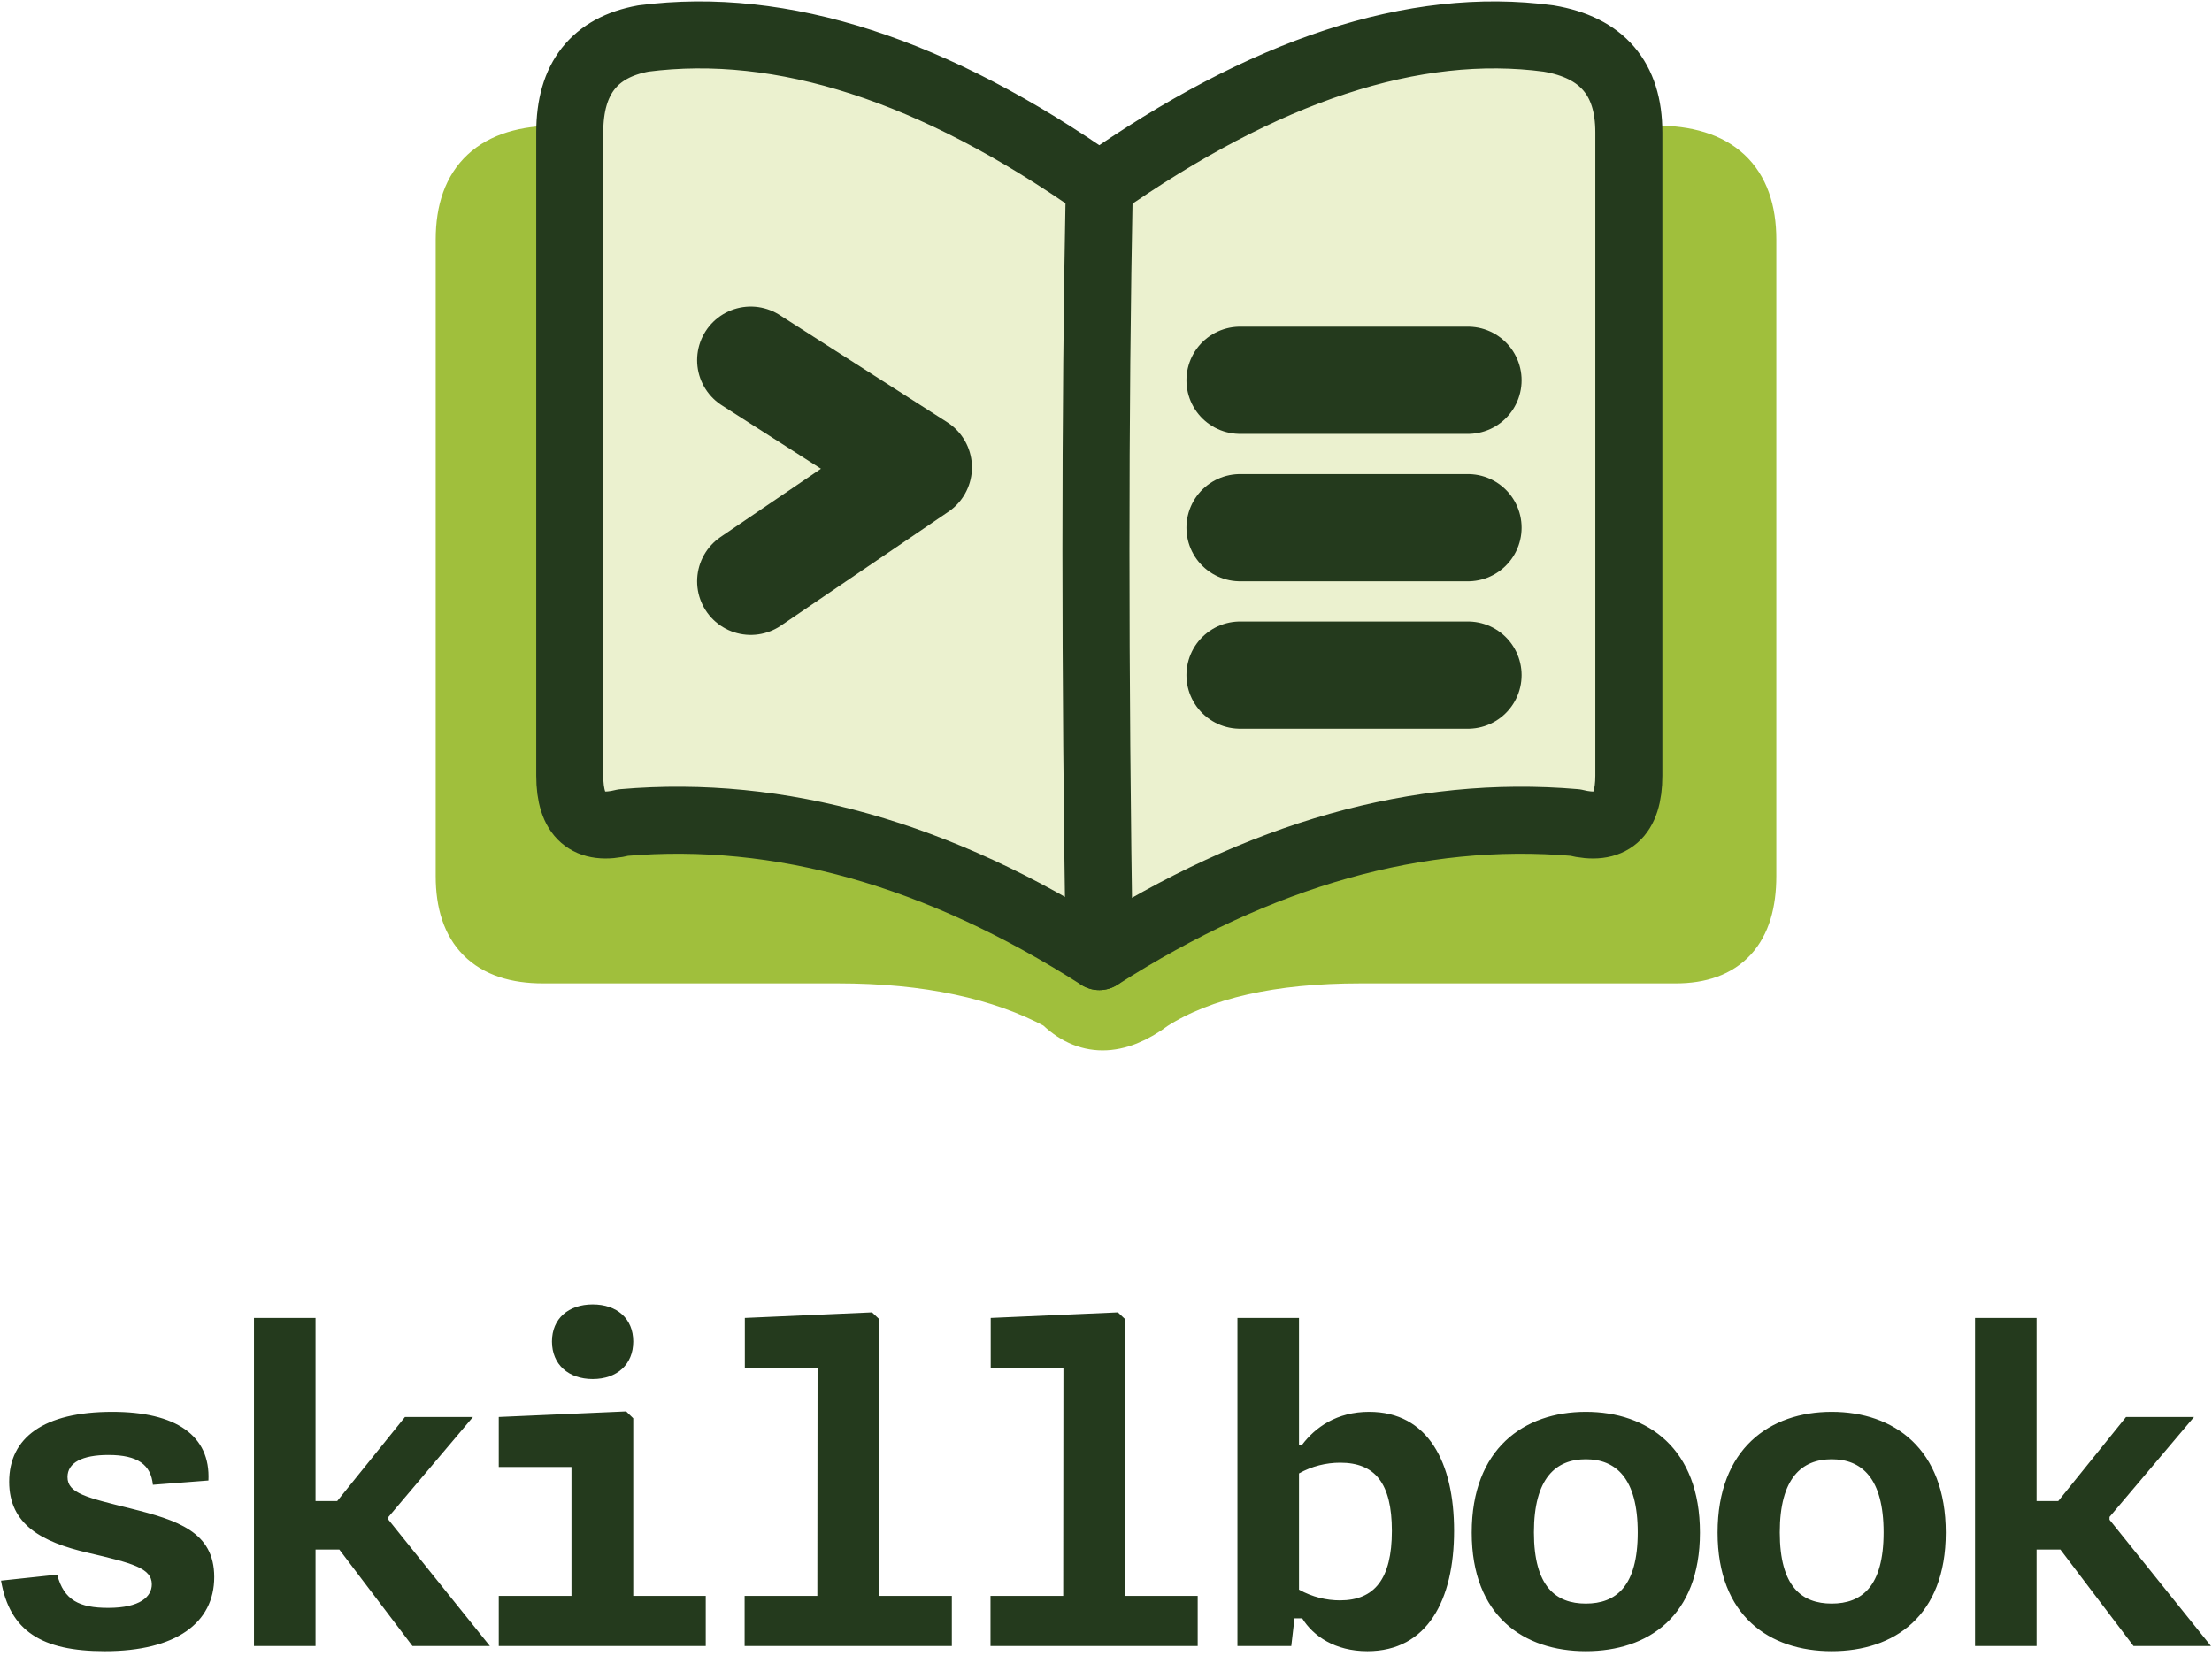
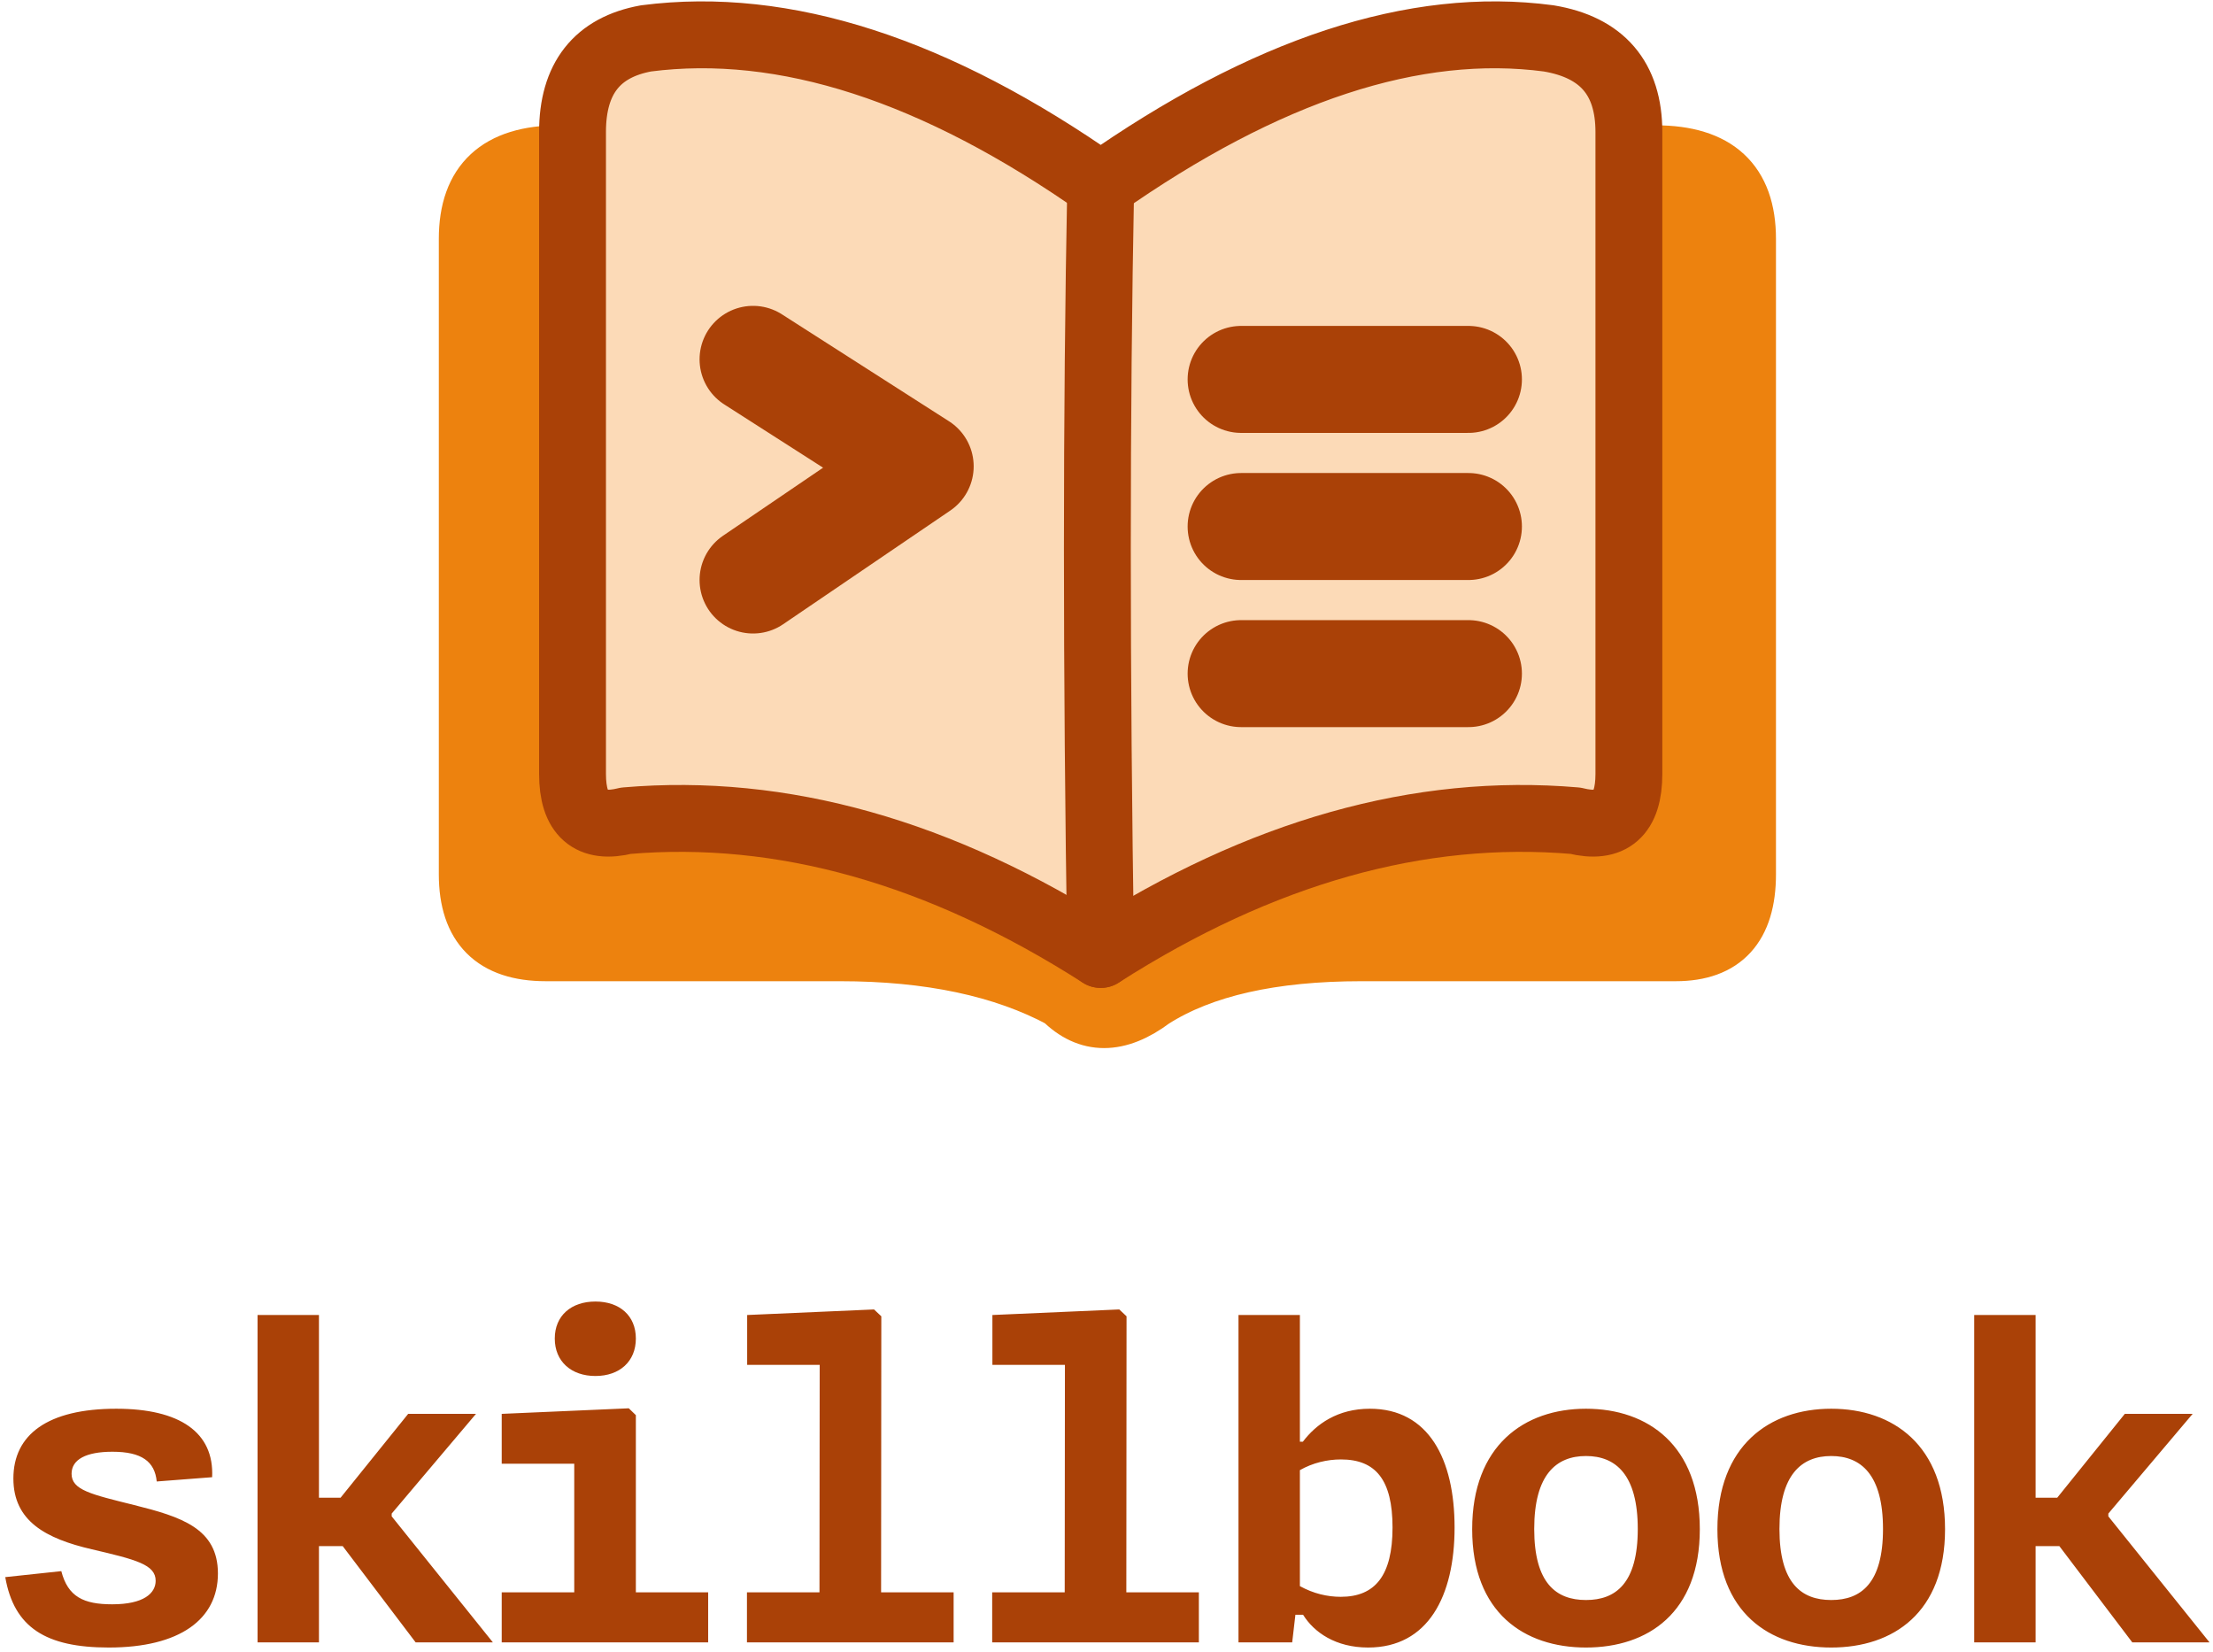
- <svg xmlns="http://www.w3.org/2000/svg" width="330" height="247" viewBox="1085 561 330 247" version="1.1" id="svg39" xml:space="preserve">
+ <svg xmlns="http://www.w3.org/2000/svg" width="331" height="247" viewBox="1069 561 331 247" version="1.1" id="svg39" xml:space="preserve">
  <defs id="defs39" />
-   <path d="m 1101.76,771.677 c -10.272,0 -15.392,3.872 -15.392,10.432 0,6.368 4.832,8.992 11.744,10.592 6.56,1.536 9.536,2.272 9.536,4.704 0,1.856 -1.76,3.52 -6.496,3.52 -4.288,0 -6.624,-1.12 -7.616,-4.96 l -8.384,0.896 c 1.312,7.52 6.048,10.528 15.488,10.528 10.624,0 16.32,-4.224 16.32,-11.072 0,-6.752 -5.504,-8.48 -12.544,-10.24 -6.432,-1.6 -9.344,-2.24 -9.344,-4.672 0,-2.144 2.176,-3.296 6.112,-3.296 4.384,0 6.336,1.472 6.624,4.448 l 8.288,-0.64 c 0.32,-6.72 -4.864,-10.24 -14.336,-10.24 z m 30.312,34.944 v -14.4 h 3.552 l 10.912,14.4 h 11.552 l -15.136,-18.848 v -0.416 l 12.608,-14.912 h -10.144 l -10.112,12.544 h -3.232 v -27.328 h -9.184 v 48.96 z m 27.336,0 h 30.88 v -7.488 h -10.816 v -26.496 l -1.056,-1.024 -19.008,0.832 v 7.456 h 10.848 v 19.232 h -10.848 z m 14.016,-39.84 c 3.616,0 6.048,-2.176 6.048,-5.6 0,-3.424 -2.432,-5.536 -6.048,-5.536 -3.616,0 -6.08,2.112 -6.08,5.536 0,3.424 2.464,5.6 6.08,5.6 z m 22.664,39.84 h 30.912 v -7.488 h -10.848 l 0.032,-41.28 -1.088,-1.024 -18.976,0.832 v 7.456 h 10.848 l -0.032,34.016 h -10.848 z m 36.68,0 h 30.912 v -7.488 h -10.848 l 0.032,-41.28 -1.088,-1.024 -18.976,0.832 v 7.456 h 10.848 l -0.032,34.016 h -10.848 z m 69.16,-17.184 c 0,-10.208 -3.872,-17.76 -12.672,-17.76 -4.832,0 -8.032,2.304 -10.016,4.928 h -0.448 v -18.944 h -9.184 v 48.96 h 8.032 l 0.48,-4.128 h 1.152 c 1.632,2.624 4.864,4.896 9.728,4.896 8.96,0 12.928,-7.68 12.928,-17.952 z m -23.136,8.768 v -17.344 c 1.92,-1.088 4.064,-1.6 6.144,-1.6 5.184,0 7.712,3.04 7.712,10.176 0,7.168 -2.592,10.368 -7.744,10.368 -1.984,0 -4.096,-0.48 -6.112,-1.6 z m 59.816,-8.512 c 0,-12.512 -7.744,-18.016 -17.024,-18.016 -9.248,0 -17.024,5.504 -17.024,18.016 0,12.48 7.776,17.696 17.024,17.696 9.28,0 17.024,-5.216 17.024,-17.696 z m -9.28,-0.032 c 0,8.128 -3.296,10.624 -7.744,10.624 -4.448,0 -7.744,-2.496 -7.744,-10.624 0,-8.128 3.296,-10.912 7.744,-10.912 4.448,0 7.744,2.784 7.744,10.912 z m 45.96,0.032 c 0,-12.512 -7.744,-18.016 -17.024,-18.016 -9.248,0 -17.024,5.504 -17.024,18.016 0,12.48 7.776,17.696 17.024,17.696 9.28,0 17.024,-5.216 17.024,-17.696 z m -9.28,-0.032 c 0,8.128 -3.296,10.624 -7.744,10.624 -4.448,0 -7.744,-2.496 -7.744,-10.624 0,-8.128 3.296,-10.912 7.744,-10.912 4.448,0 7.744,2.784 7.744,10.912 z m 22.824,16.96 v -14.4 h 3.552 l 10.912,14.4 h 11.552 l -15.136,-18.848 v -0.416 l 12.608,-14.912 h -10.144 l -10.112,12.544 h -3.232 v -27.328 h -9.184 v 48.96 z" id="text39" style="font-weight:700;font-size:64px;font-family:'Monaspace Neon', MonaspaceNeon, 'DejaVu Sans Mono', monospace;letter-spacing:-3;fill:#243a1d" aria-label="skillbook" />
-   <g stroke-linecap="round" stroke-linejoin="round" id="g5-8" transform="translate(6,-1.259199)">
-     <path d="m 1148,598 q 0,-13 14,-13 h 13 q 26,-1 68,23 41,-24 69,-23 h 14 q 14,0 14,13 v 95 q 0,12 -11,12 h -47 q -20,0 -31,7 -8,6 -14,0 -13,-7 -33,-7 h -44 q -12,0 -12,-12 z" fill="#a0bf3c" stroke="#a0bf3c" stroke-width="8" id="path1-0" />
-     <path d="m 1164,582 q 0,-12 11,-14 31,-4 68,22 37,-26 67,-22 12,2 12,14 v 96 q 0,9 -8,7 -35,-3 -71,20 -36,-23 -71,-20 -8,2 -8,-7 z" fill="#ebf1cf" stroke="#243a1d" stroke-width="10" id="path2-4" />
-     <path d="m 1243,590 q -1,51 0,115" fill="none" stroke="#243a1d" stroke-width="10" id="path3-6" />
-     <path d="m 1191,616 25,16 -25,17" fill="none" stroke="#243a1d" stroke-width="16" id="path4-0" />
-     <path d="m 1264,619 h 34 m -34,22 h 34 m -34,22 h 34" fill="none" stroke="#243a1d" stroke-width="16" id="path5-32" />
-   </g>
+   <path d="m 1086.394,771.677 c -10.272,0 -15.392,3.872 -15.392,10.432 0,6.368 4.832,8.992 11.744,10.592 6.56,1.536 9.536,2.272 9.536,4.704 0,1.856 -1.76,3.52 -6.496,3.52 -4.288,0 -6.624,-1.12 -7.616,-4.96 l -8.384,0.896 c 1.312,7.52 6.048,10.528 15.488,10.528 10.624,0 16.32,-4.224 16.32,-11.072 0,-6.752 -5.504,-8.48 -12.544,-10.24 -6.432,-1.6 -9.344,-2.24 -9.344,-4.672 0,-2.144 2.176,-3.296 6.112,-3.296 4.384,0 6.336,1.472 6.624,4.448 l 8.288,-0.64 c 0.32,-6.72 -4.864,-10.24 -14.336,-10.24 z m 30.312,34.944 v -14.4 h 3.552 l 10.912,14.4 h 11.552 l -15.136,-18.848 v -0.416 l 12.608,-14.912 h -10.144 l -10.112,12.544 h -3.232 v -27.328 h -9.184 v 48.96 z m 27.336,0 h 30.88 v -7.488 h -10.816 v -26.496 l -1.056,-1.024 -19.008,0.832 v 7.456 h 10.848 v 19.232 h -10.848 z m 14.016,-39.84 c 3.616,0 6.048,-2.176 6.048,-5.6 0,-3.424 -2.432,-5.536 -6.048,-5.536 -3.616,0 -6.08,2.112 -6.08,5.536 0,3.424 2.464,5.6 6.08,5.6 z m 22.664,39.84 h 30.912 v -7.488 h -10.848 l 0.032,-41.28 -1.088,-1.024 -18.976,0.832 v 7.456 h 10.848 l -0.032,34.016 h -10.848 z m 36.68,0 h 30.912 v -7.488 h -10.848 l 0.032,-41.28 -1.088,-1.024 -18.976,0.832 v 7.456 h 10.848 l -0.032,34.016 h -10.848 z m 69.16,-17.184 c 0,-10.208 -3.872,-17.76 -12.672,-17.76 -4.832,0 -8.032,2.304 -10.016,4.928 h -0.448 v -18.944 h -9.184 v 48.96 h 8.032 l 0.48,-4.128 h 1.152 c 1.632,2.624 4.864,4.896 9.728,4.896 8.96,0 12.928,-7.68 12.928,-17.952 z m -23.136,8.768 v -17.344 c 1.92,-1.088 4.064,-1.6 6.144,-1.6 5.184,0 7.712,3.04 7.712,10.176 0,7.168 -2.592,10.368 -7.744,10.368 -1.984,0 -4.096,-0.48 -6.112,-1.6 z m 59.816,-8.512 c 0,-12.512 -7.744,-18.016 -17.024,-18.016 -9.248,0 -17.024,5.504 -17.024,18.016 0,12.48 7.776,17.696 17.024,17.696 9.28,0 17.024,-5.216 17.024,-17.696 z m -9.28,-0.032 c 0,8.128 -3.296,10.624 -7.744,10.624 -4.448,0 -7.744,-2.496 -7.744,-10.624 0,-8.128 3.296,-10.912 7.744,-10.912 4.448,0 7.744,2.784 7.744,10.912 z m 45.96,0.032 c 0,-12.512 -7.744,-18.016 -17.024,-18.016 -9.248,0 -17.024,5.504 -17.024,18.016 0,12.48 7.776,17.696 17.024,17.696 9.28,0 17.024,-5.216 17.024,-17.696 z m -9.28,-0.032 c 0,8.128 -3.296,10.624 -7.744,10.624 -4.448,0 -7.744,-2.496 -7.744,-10.624 0,-8.128 3.296,-10.912 7.744,-10.912 4.448,0 7.744,2.784 7.744,10.912 z m 22.824,16.96 v -14.4 h 3.552 l 10.912,14.4 h 11.552 l -15.136,-18.848 v -0.416 l 12.608,-14.912 h -10.144 l -10.112,12.544 h -3.232 v -27.328 h -9.184 v 48.96 z" id="text1" style="font-weight:700;font-size:64px;font-family:'Monaspace Neon', MonaspaceNeon, 'DejaVu Sans Mono', monospace;letter-spacing:-3;fill:#aa4107" aria-label="skillbook" />
+   <path d="m 1138.634,596.741 q 0,-13 14,-13 h 13 q 26,-1 68,23 41,-24 69,-23 h 14 q 14,0 14,13 v 95 q 0,12 -11,12 h -47 q -20,0 -31,7 -8,6 -14,0 -13,-7 -33,-7 h -44 q -12,0 -12,-12 z" fill="#ed820e" stroke="#e65810" stroke-width="8" id="path1" style="fill:#ed820e;fill-opacity:1;stroke:#ed820e;stroke-linecap:round;stroke-linejoin:round;stroke-opacity:1" />
+   <path d="m 1154.634,580.741 q 0,-12 11,-14 31,-4 68,22 37,-26 67,-22 12,2 12,14 v 96 q 0,9 -8,7 -35,-3 -71,20 -36,-23 -71,-20 -8,2 -8,-7 z" fill="#fcdab7" stroke="#aa4107" stroke-width="10" id="path2" style="fill:#fcdab7;fill-opacity:1;stroke:#aa4107;stroke-linecap:round;stroke-linejoin:round;stroke-opacity:1" />
+   <path d="m 1233.634,588.741 q -1,51 0,115" fill="none" stroke="#aa4107" stroke-width="10" id="path3" style="stroke:#aa4107;stroke-linecap:round;stroke-linejoin:round;stroke-opacity:1" />
+   <path d="m 1181.634,614.741 25,16 -25,17" fill="none" stroke="#aa4107" stroke-width="16" id="path4" style="stroke:#aa4107;stroke-linecap:round;stroke-linejoin:round;stroke-opacity:1" />
+   <path d="m 1254.634,617.741 h 34 m -34,22 h 34 m -34,22 h 34" fill="none" stroke="#aa4107" stroke-width="16" id="path18" style="stroke:#aa4107;stroke-linecap:round;stroke-linejoin:round;stroke-opacity:1" />
</svg>
